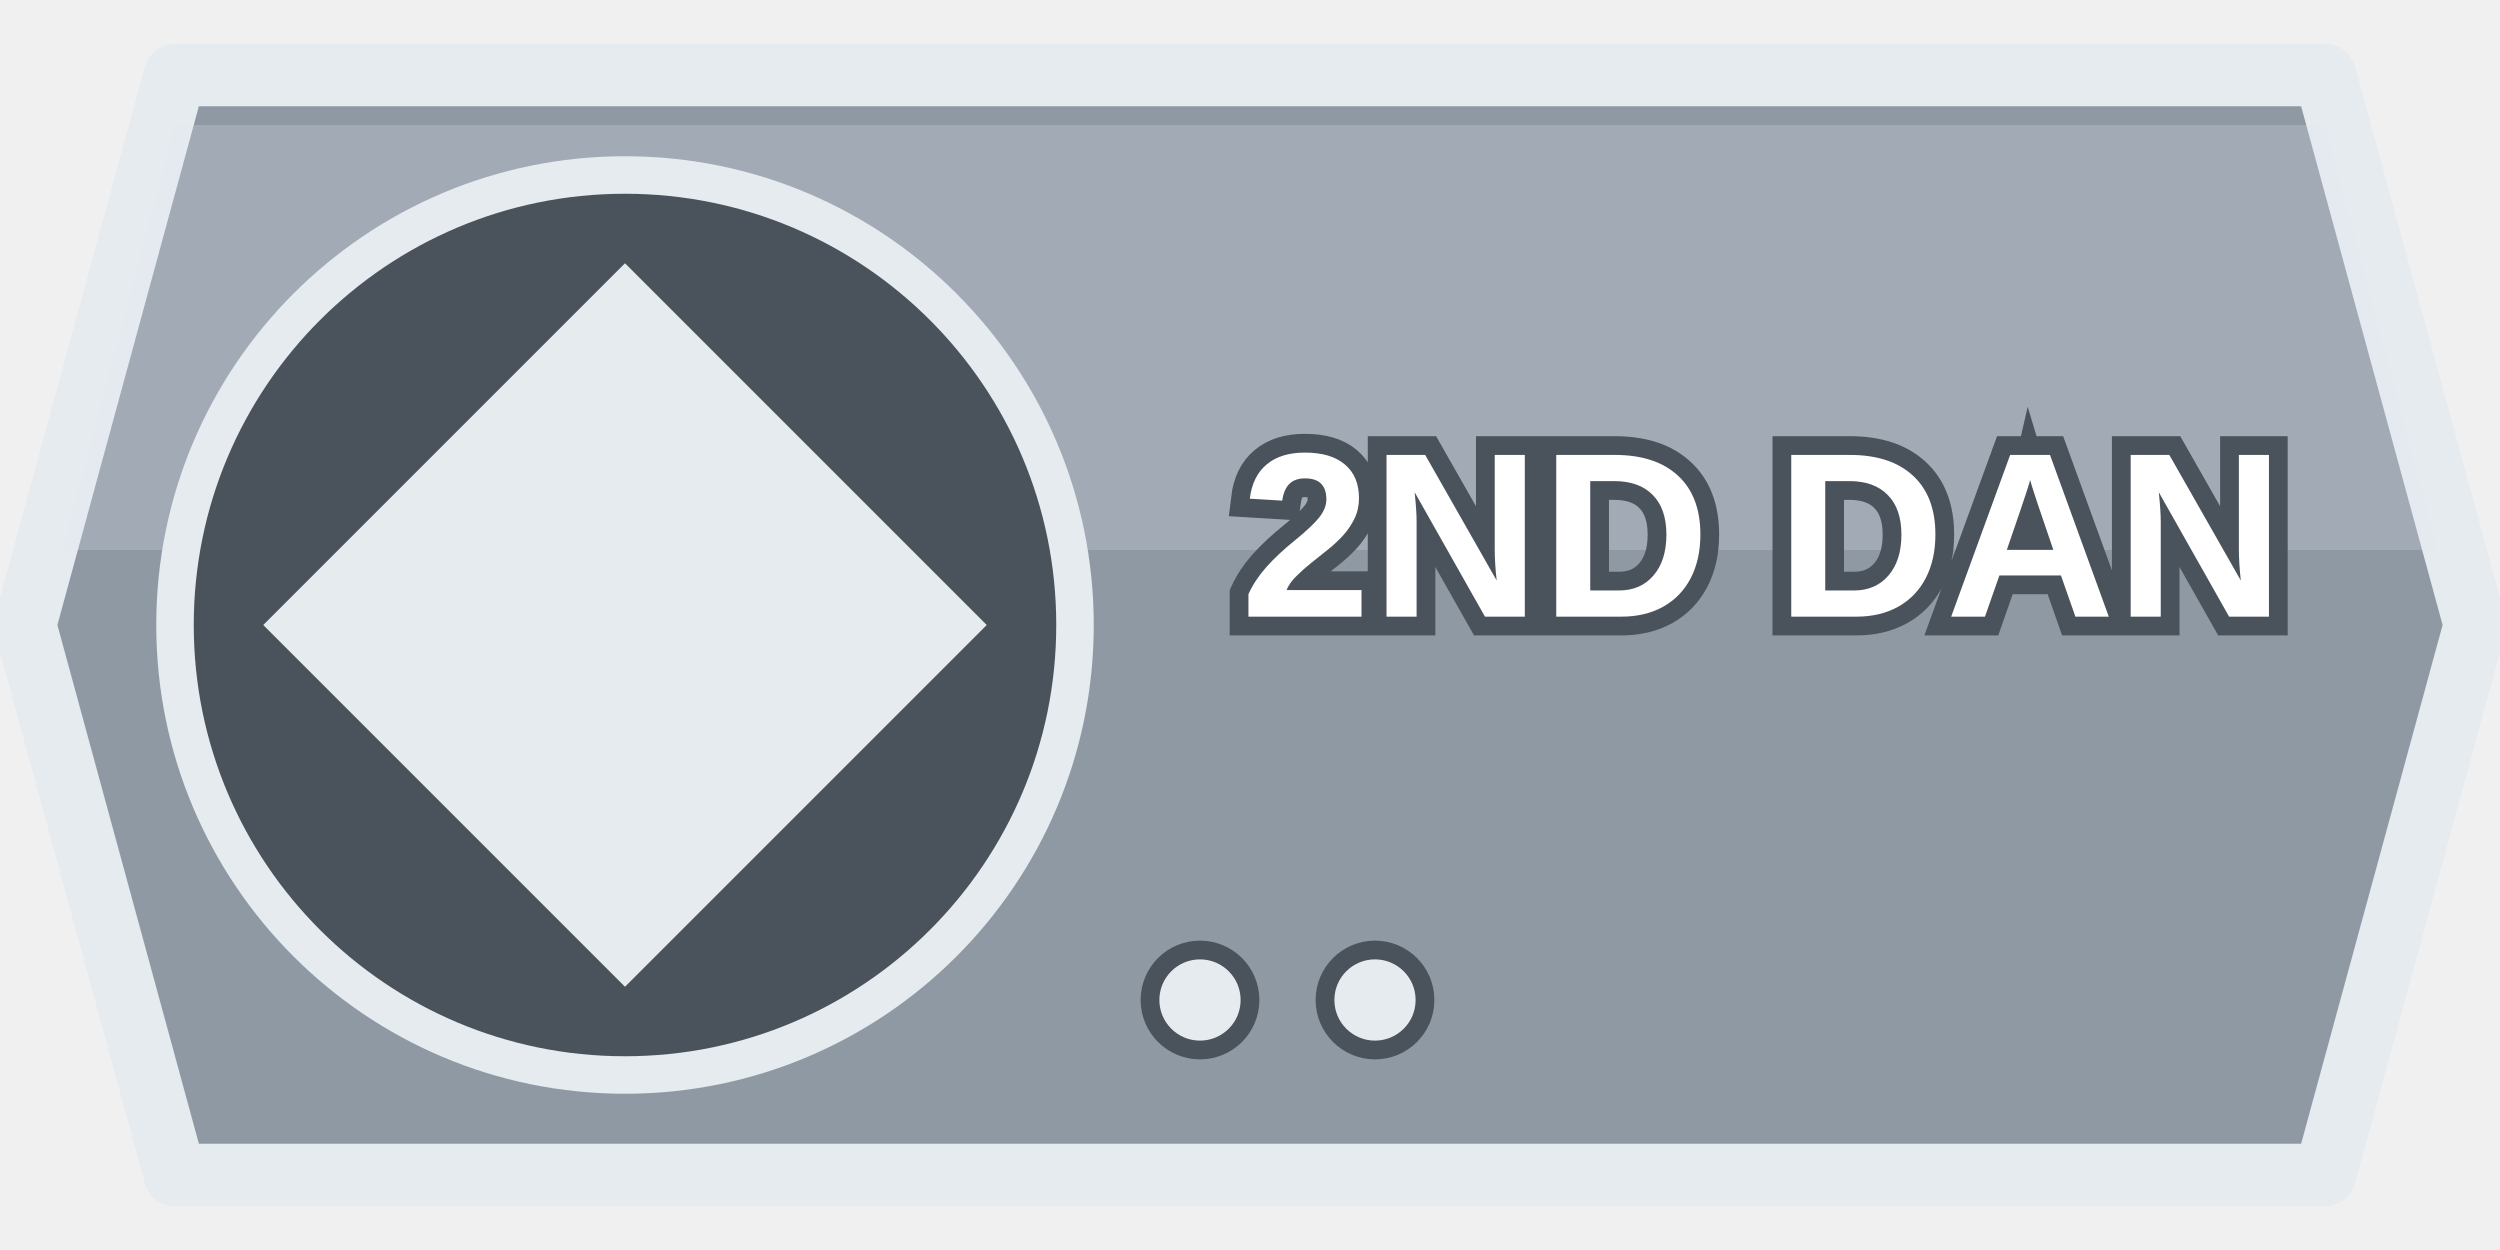
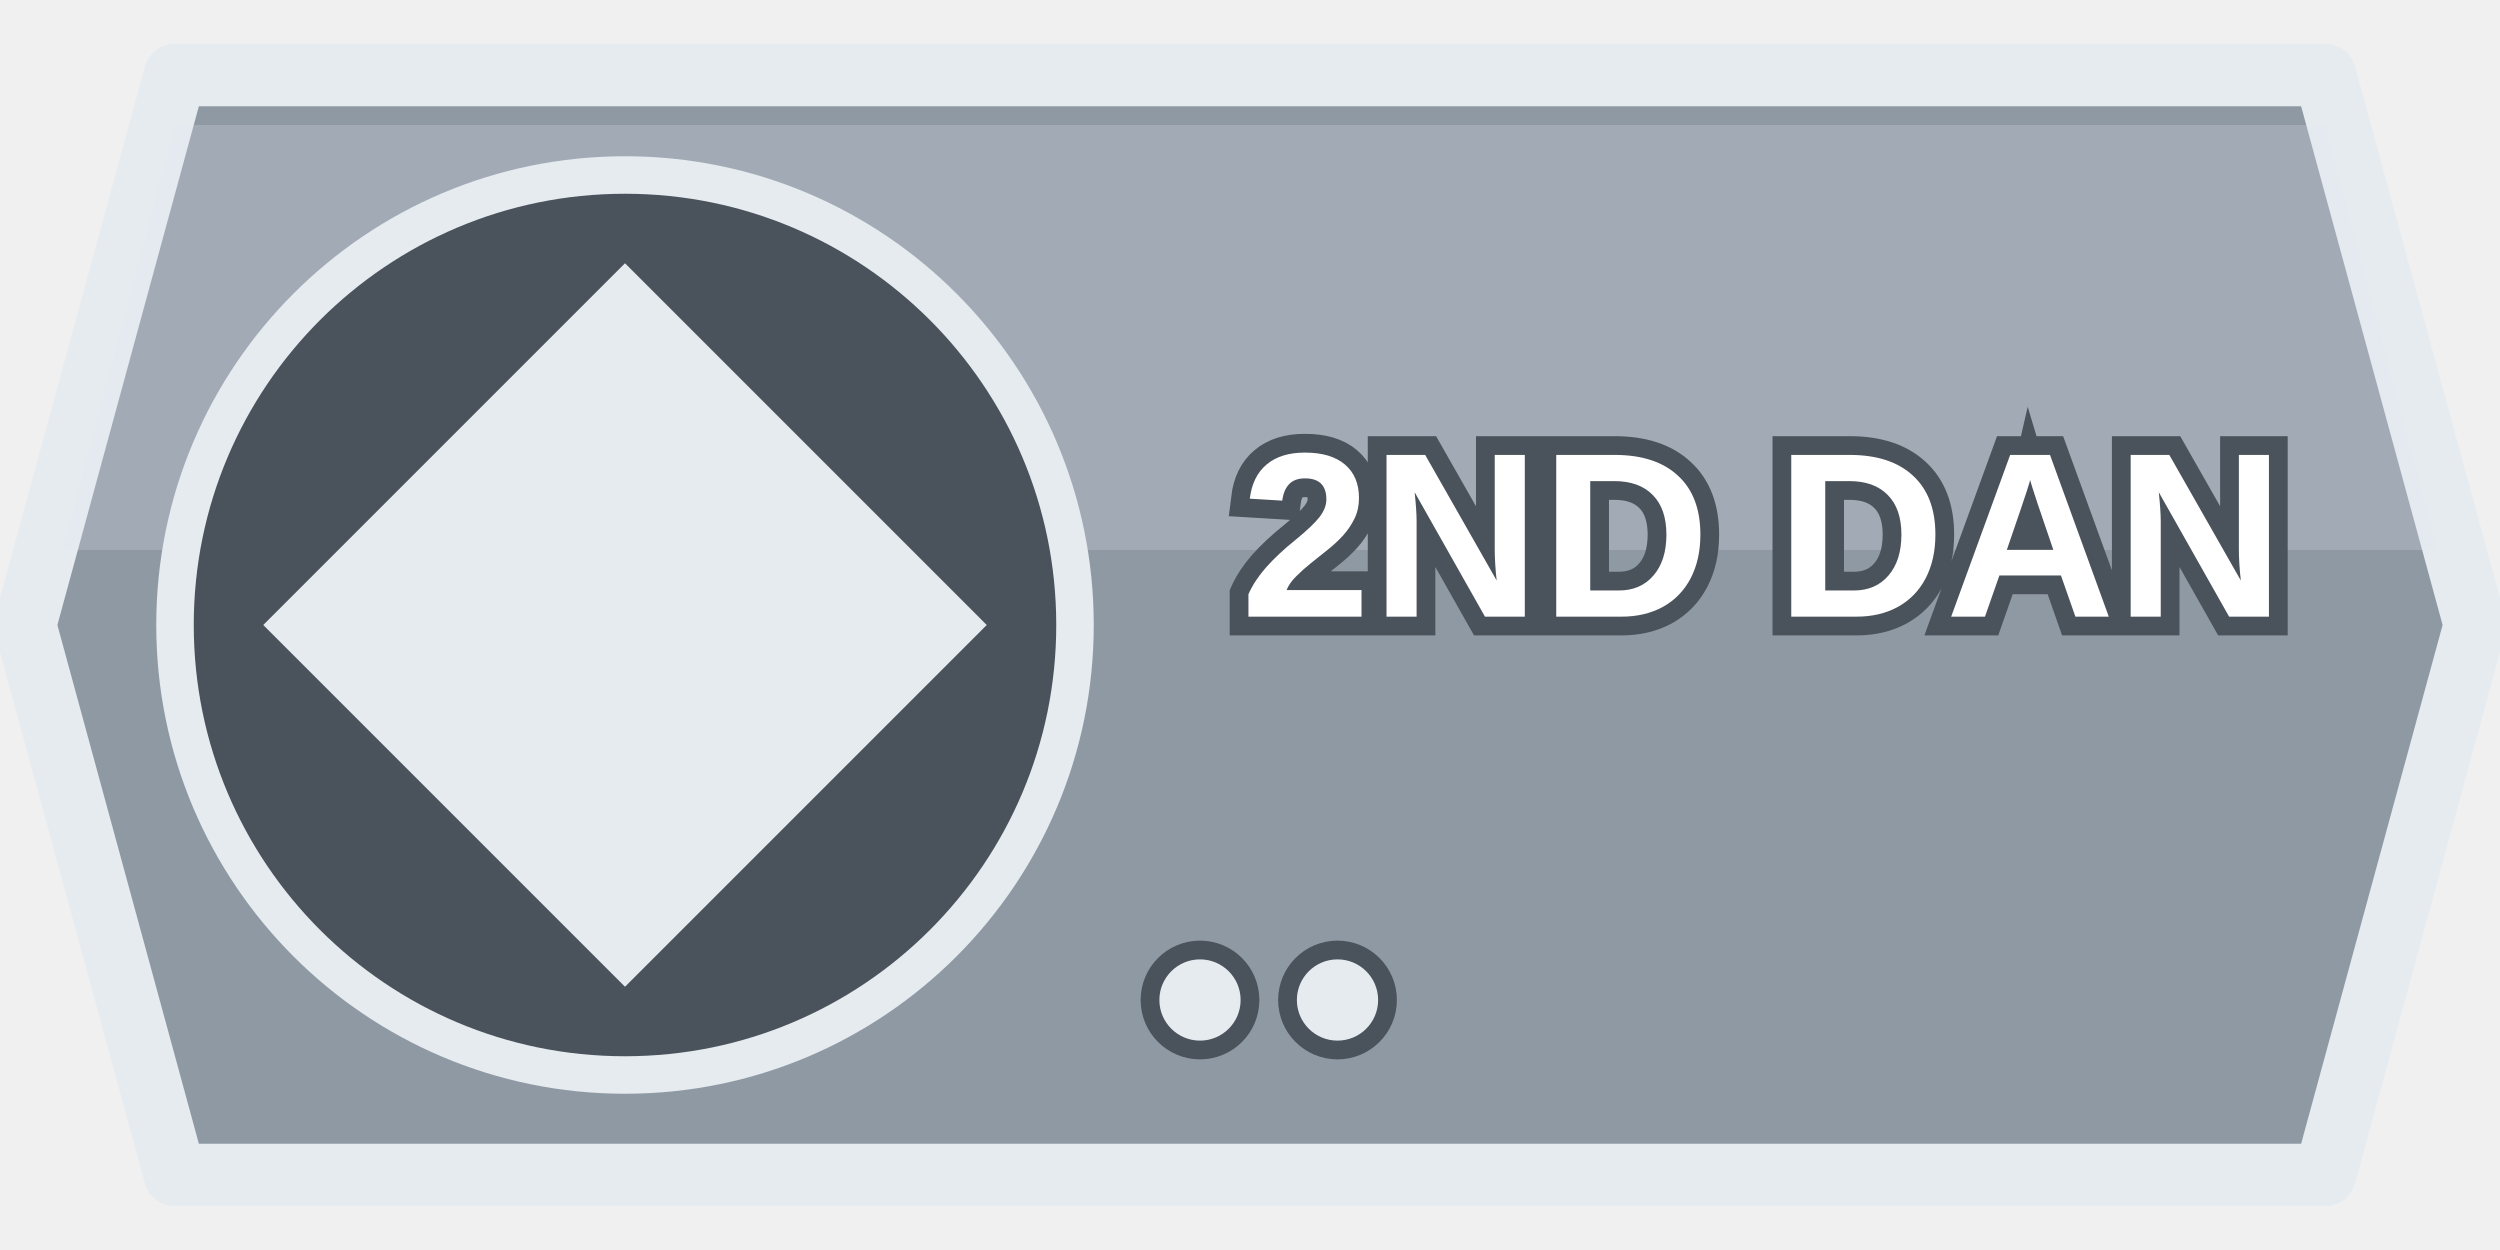
<svg xmlns="http://www.w3.org/2000/svg" viewBox="0 0 200 100" width="200" height="100">
  <polygon points="14.00,6.00 186.00,6.00 198.00,50.00 186.00,94.00 14.00,94.00 2.00,50.00" fill="#8f99a4" stroke="#e6ebf0" stroke-width="5" stroke-linejoin="round" />
  <polygon points="14.00,10.00 186.00,10.00 195.00,44.00 5.00,44.00" fill="#e6ebf0" fill-opacity="0.22" />
  <circle cx="50" cy="50" r="36" fill="#4a525b" stroke="#e6ebf0" stroke-width="3" />
  <polygon points="50.00,20.00 80.00,50.00 50.00,80.00 20.00,50.00" fill="#e6ebf0" stroke="#4a525b" stroke-width="1.5" stroke-linejoin="round" />
  <circle cx="96.0" cy="80.0" r="4" fill="#e6ebf0" stroke="#4a525b" stroke-width="1.5" />
-   <circle cx="110.0" cy="80.0" r="4" fill="#e6ebf0" stroke="#4a525b" stroke-width="1.5" />
+   <circle cx="107.0" cy="80.0" r="4" fill="#e6ebf0" stroke="#4a525b" stroke-width="1.5" />
  <text x="141" y="44" text-anchor="middle" dominant-baseline="middle" font-family="Arial, Helvetica, sans-serif" font-weight="bold" font-size="18.8" fill="#ffffff" stroke="#4a525b" stroke-width="3" paint-order="stroke">2ND DAN</text>
</svg>
